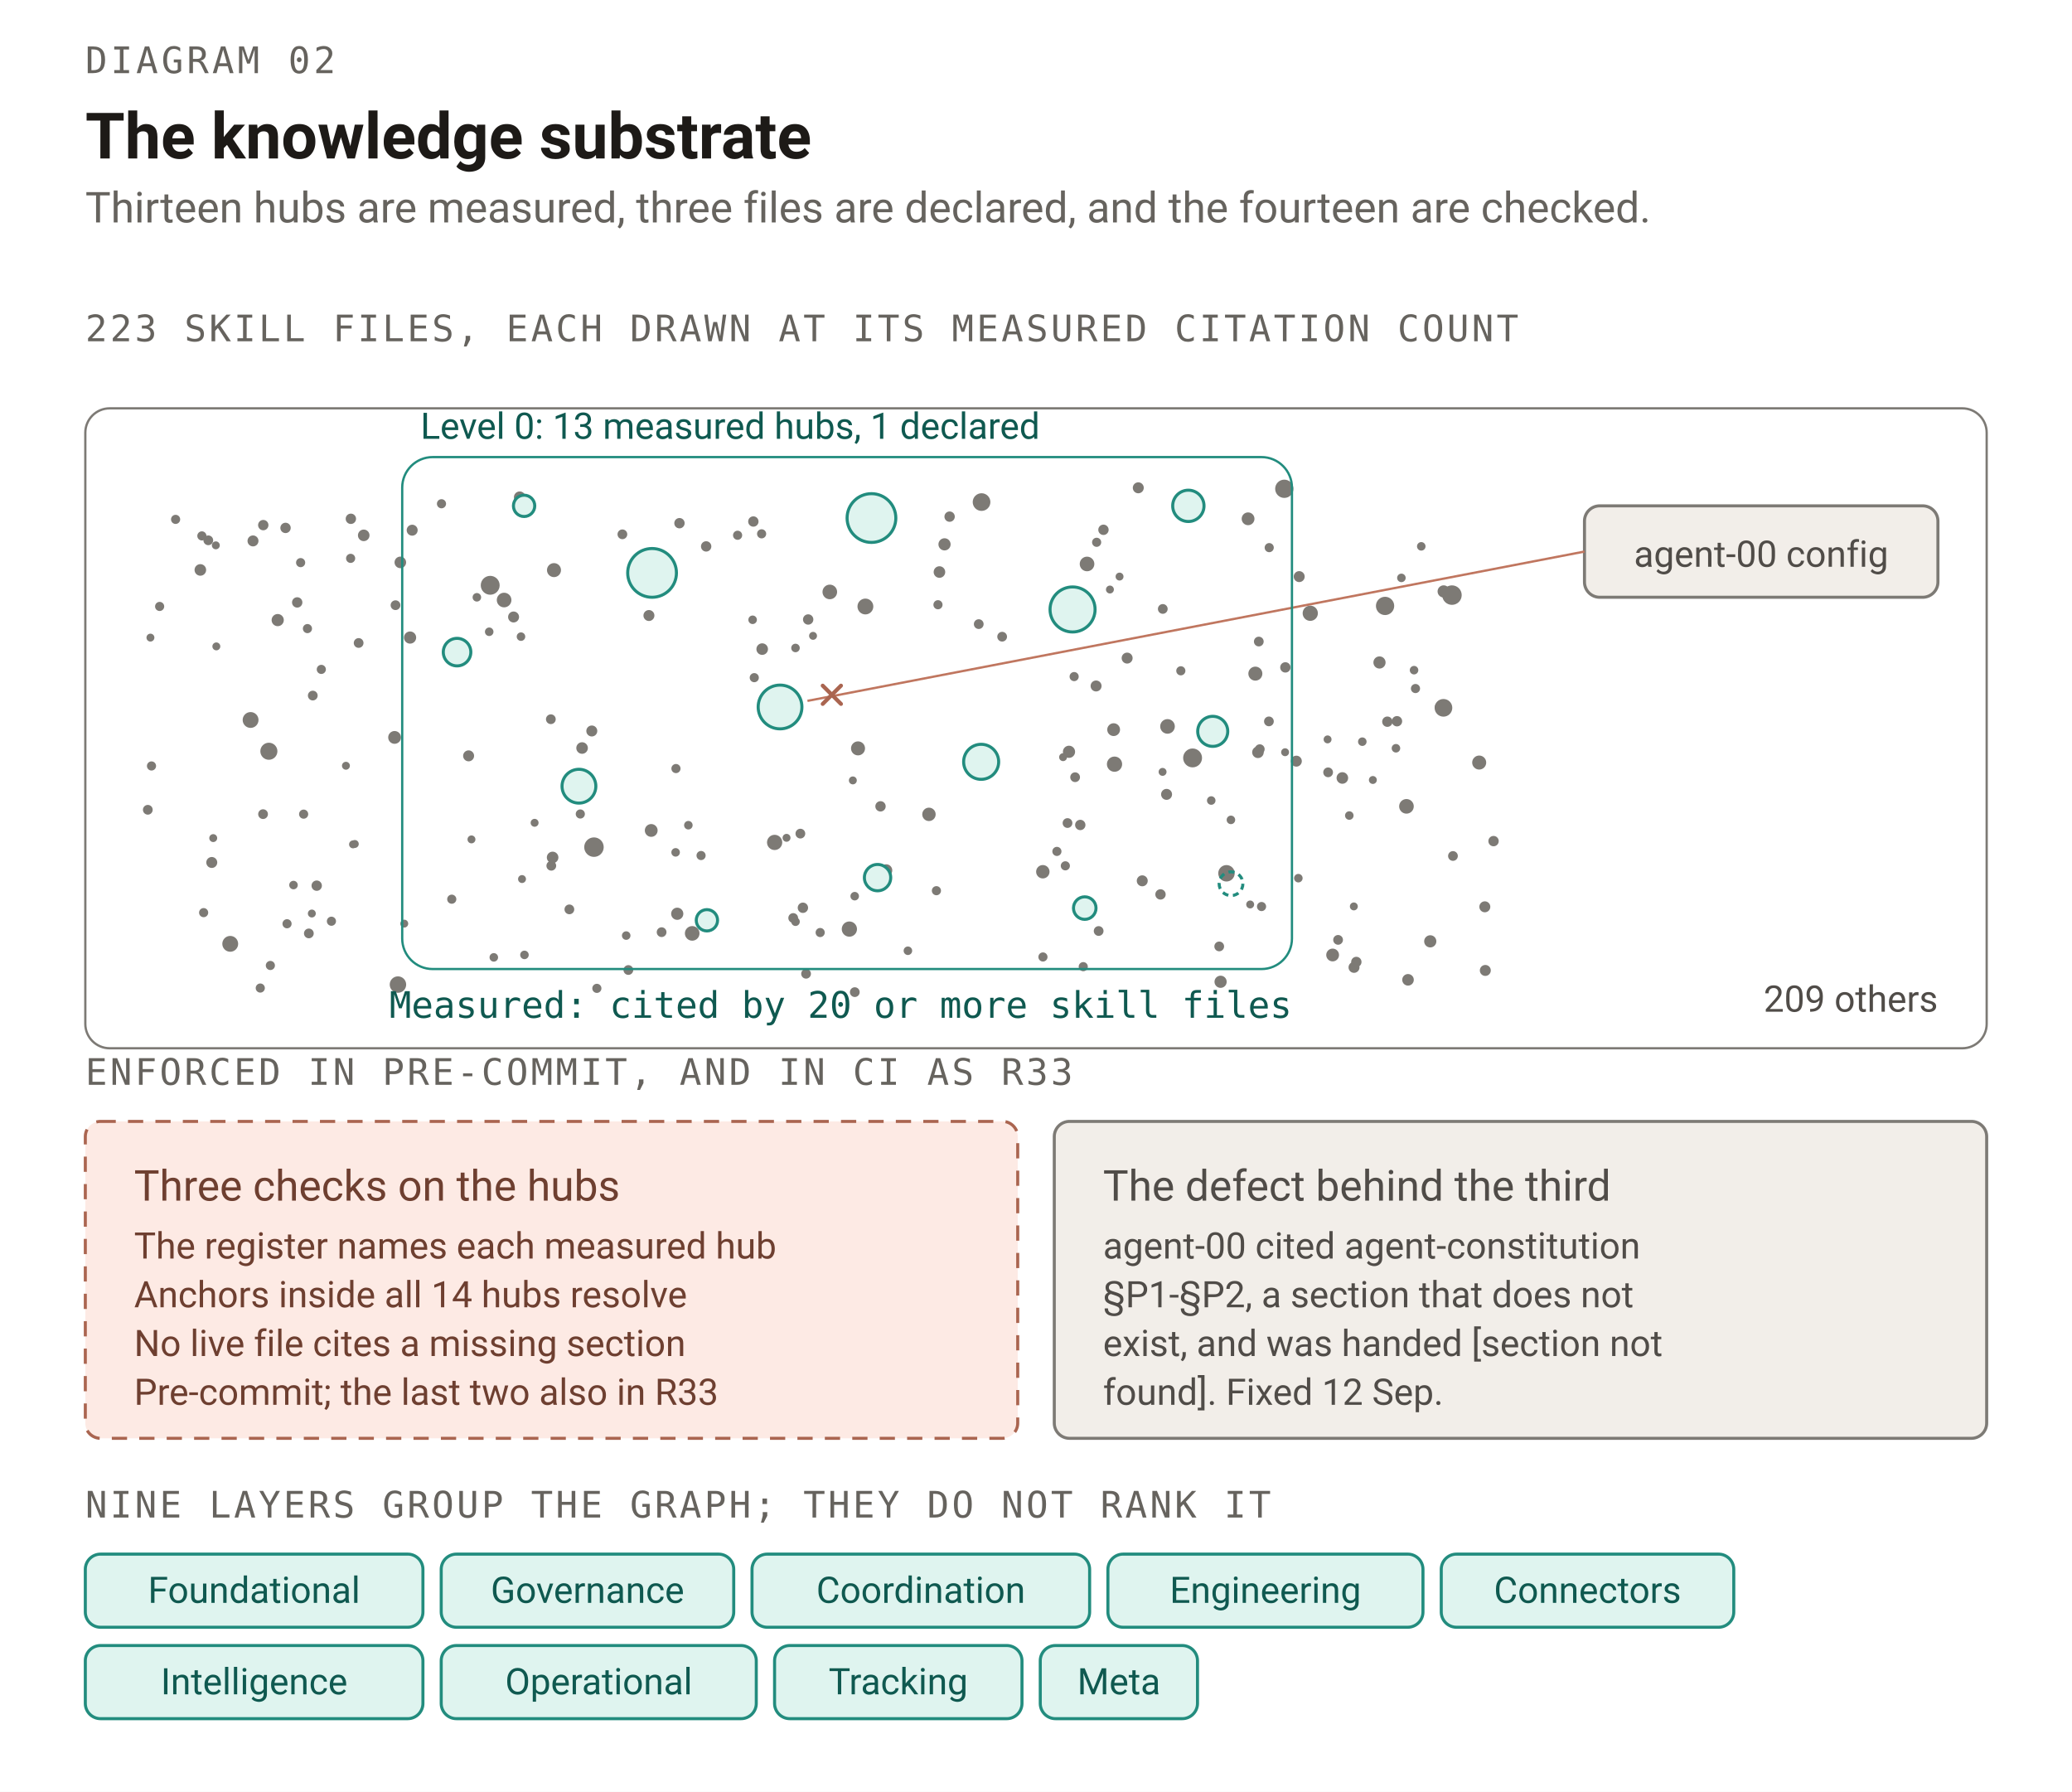
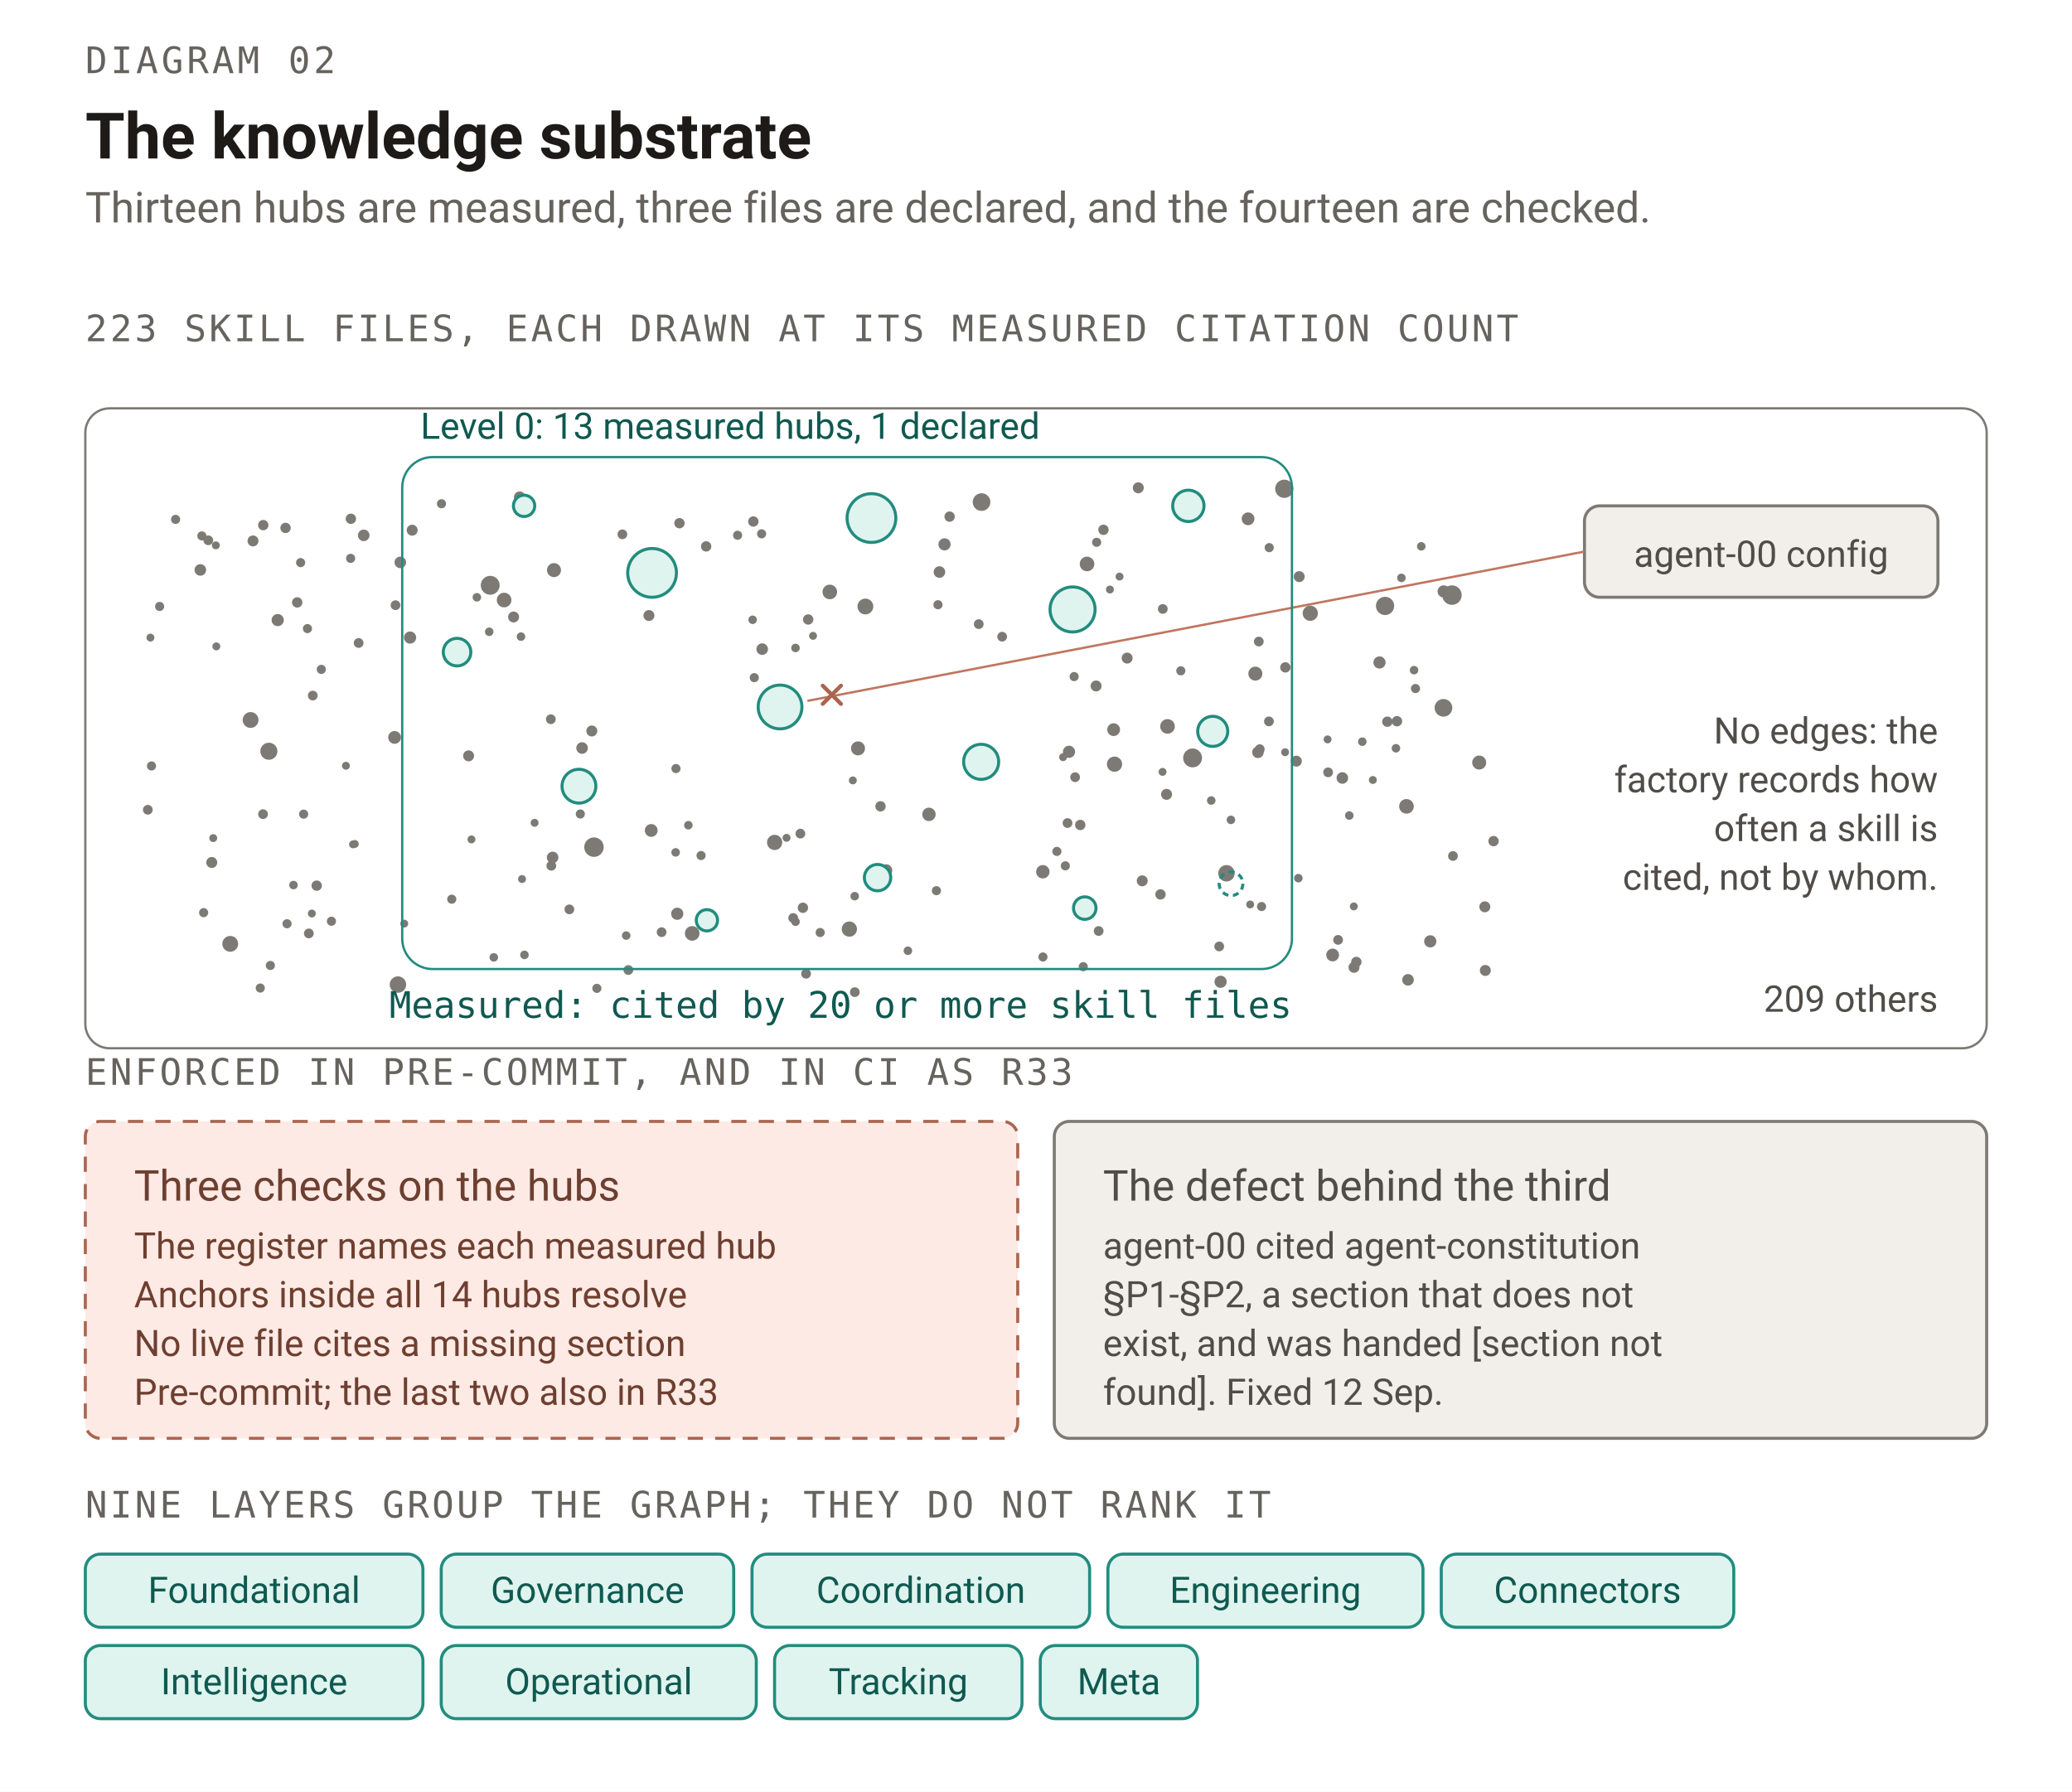
<svg xmlns="http://www.w3.org/2000/svg" viewBox="0 0 680 588" width="100%" role="img" aria-label="The knowledge substrate. Thirteen hubs are measured, three files are declared, and the fourteen are checked.">
  <style>text{font-family:system-ui,-apple-system,'Segoe UI',Roboto,'Helvetica Neue',sans-serif}text.mono{font-family:ui-monospace,'SFMono-Regular','Cascadia Mono','Segoe UI Mono','DejaVu Sans Mono','Liberation Mono',monospace}.num{font-variant-numeric:tabular-nums}@media (prefers-color-scheme:dark){.teal-f{fill:#122925;stroke:#61c2b2}.teal-o{stroke:#61c2b2}.teal-t{fill:#bee8e0}.teal-m{fill:#61c2b2}.teal-h{stroke:#32a091}.purple-f{fill:#242232;stroke:#ada4e6}.purple-o{stroke:#ada4e6}.purple-t{fill:#dddafb}.purple-m{fill:#ada4e6}.purple-h{stroke:#8b81c5}.coral-f{fill:#311f19;stroke:#e39982}.coral-o{stroke:#e39982}.coral-t{fill:#fad5c9}.coral-m{fill:#e39982}.coral-h{stroke:#c0765f}.gray-f{fill:#262421;stroke:#b1ada8}.gray-o{stroke:#b1ada8}.gray-t{fill:#e1ddd8}.gray-m{fill:#b1ada8}.gray-h{stroke:#8f8b87}.surface{fill:#0d0b08}.ink{fill:#ebe7e2}.mute{fill:#dbd7d2}.rule{stroke:#5b5753}}[data-theme=dark] .teal-f{fill:#122925;stroke:#61c2b2}[data-theme=dark] .teal-o{stroke:#61c2b2}[data-theme=dark] .teal-t{fill:#bee8e0}[data-theme=dark] .teal-m{fill:#61c2b2}[data-theme=dark] .teal-h{stroke:#32a091}[data-theme=dark] .purple-f{fill:#242232;stroke:#ada4e6}[data-theme=dark] .purple-o{stroke:#ada4e6}[data-theme=dark] .purple-t{fill:#dddafb}[data-theme=dark] .purple-m{fill:#ada4e6}[data-theme=dark] .purple-h{stroke:#8b81c5}[data-theme=dark] .coral-f{fill:#311f19;stroke:#e39982}[data-theme=dark] .coral-o{stroke:#e39982}[data-theme=dark] .coral-t{fill:#fad5c9}[data-theme=dark] .coral-m{fill:#e39982}[data-theme=dark] .coral-h{stroke:#c0765f}[data-theme=dark] .gray-f{fill:#262421;stroke:#b1ada8}[data-theme=dark] .gray-o{stroke:#b1ada8}[data-theme=dark] .gray-t{fill:#e1ddd8}[data-theme=dark] .gray-m{fill:#b1ada8}[data-theme=dark] .gray-h{stroke:#8f8b87}[data-theme=dark] .surface{fill:#0d0b08}[data-theme=dark] .ink{fill:#ebe7e2}[data-theme=dark] .mute{fill:#dbd7d2}[data-theme=dark] .rule{stroke:#5b5753}[data-theme=light] .teal-f{fill:#dff4ef;stroke:#228c7e}[data-theme=light] .teal-o{stroke:#228c7e}[data-theme=light] .teal-t{fill:#0f5950}[data-theme=light] .teal-m{fill:#228c7e}[data-theme=light] .teal-h{stroke:#32a091}[data-theme=light] .purple-f{fill:#eeecfd;stroke:#7a70af}[data-theme=light] .purple-o{stroke:#7a70af}[data-theme=light] .purple-t{fill:#4d4671}[data-theme=light] .purple-m{fill:#7a70af}[data-theme=light] .purple-h{stroke:#8b81c5}[data-theme=light] .coral-f{fill:#fdeae4;stroke:#aa6550}[data-theme=light] .coral-o{stroke:#aa6550}[data-theme=light] .coral-t{fill:#6e3f30}[data-theme=light] .coral-m{fill:#aa6550}[data-theme=light] .coral-h{stroke:#c0765f}[data-theme=light] .gray-f{fill:#f2eee9;stroke:#7d7a75}[data-theme=light] .gray-o{stroke:#7d7a75}[data-theme=light] .gray-t{fill:#504c48}[data-theme=light] .gray-m{fill:#7d7a75}[data-theme=light] .gray-h{stroke:#8f8b87}[data-theme=light] .surface{fill:#ffffff}[data-theme=light] .ink{fill:#1d1a17}[data-theme=light] .mute{fill:#66635e}[data-theme=light] .rule{stroke:#c1bdb8}</style>
  <defs>
    <marker id="ar-teal" viewBox="0 0 10 10" refX="8.5" refY="5" markerWidth="5" markerHeight="5" orient="auto-start-reverse">
      <path d="M0,1.5 L9,5 L0,8.5" fill="none" stroke="#228c7e" stroke-width="1.4" stroke-linecap="round" stroke-linejoin="round" class="teal-o" />
    </marker>
    <marker id="ar-purple" viewBox="0 0 10 10" refX="8.5" refY="5" markerWidth="5" markerHeight="5" orient="auto-start-reverse">
      <path d="M0,1.5 L9,5 L0,8.5" fill="none" stroke="#7a70af" stroke-width="1.4" stroke-linecap="round" stroke-linejoin="round" class="purple-o" />
    </marker>
    <marker id="ar-coral" viewBox="0 0 10 10" refX="8.5" refY="5" markerWidth="5" markerHeight="5" orient="auto-start-reverse">
      <path d="M0,1.5 L9,5 L0,8.5" fill="none" stroke="#aa6550" stroke-width="1.4" stroke-linecap="round" stroke-linejoin="round" class="coral-o" />
    </marker>
    <marker id="ar-gray" viewBox="0 0 10 10" refX="8.5" refY="5" markerWidth="5" markerHeight="5" orient="auto-start-reverse">
      <path d="M0,1.5 L9,5 L0,8.5" fill="none" stroke="#7d7a75" stroke-width="1.4" stroke-linecap="round" stroke-linejoin="round" class="gray-o" />
    </marker>
  </defs>
  <rect x="0" y="0" width="680" height="588" fill="#ffffff" class="surface" />
  <text x="28" y="24" font-size="12" fill="#66635e" letter-spacing="1.1" class="mute mono">DIAGRAM 02</text>
  <text x="28" y="52" font-size="21" fill="#1d1a17" font-weight="600" class="ink">The knowledge substrate</text>
  <text x="28" y="73" font-size="14" fill="#66635e" class="mute">Thirteen hubs are measured, three files are declared, and the fourteen are checked.</text>
  <g transform="translate(0,16)">
    <text x="28" y="96" font-size="12" fill="#66635e" font-weight="500" letter-spacing="0.9" class="mute mono">223 SKILL FILES, EACH DRAWN AT ITS MEASURED CITATION COUNT</text>
    <rect x="28" y="118" width="624" height="210" rx="8" fill="none" stroke="#7d7a75" stroke-width="0.75" class="gray-o" />
    <circle cx="476.51" cy="179.29" r="3.2" fill="#7d7a75" class="gray-m" />
    <circle cx="194.93" cy="262.0" r="3.2" fill="#7d7a75" class="gray-m" />
    <circle cx="160.88" cy="176.07" r="3.1" fill="#7d7a75" class="gray-m" />
    <circle cx="391.39" cy="232.72" r="3.1" fill="#7d7a75" class="gray-m" />
    <circle cx="421.49" cy="144.4" r="3.0" fill="#7d7a75" class="gray-m" />
    <circle cx="454.56" cy="182.84" r="3.0" fill="#7d7a75" class="gray-m" />
    <circle cx="322.13" cy="148.76" r="2.9" fill="#7d7a75" class="gray-m" />
    <circle cx="473.72" cy="216.28" r="2.9" fill="#7d7a75" class="gray-m" />
    <circle cx="88.24" cy="230.53" r="2.8" fill="#7d7a75" class="gray-m" />
    <circle cx="130.6" cy="307.1" r="2.7" fill="#7d7a75" class="gray-m" />
    <circle cx="402.51" cy="270.58" r="2.7" fill="#7d7a75" class="gray-m" />
    <circle cx="82.24" cy="220.27" r="2.6" fill="#7d7a75" class="gray-m" />
    <circle cx="75.56" cy="293.73" r="2.6" fill="#7d7a75" class="gray-m" />
    <circle cx="284.01" cy="183.03" r="2.6" fill="#7d7a75" class="gray-m" />
    <circle cx="365.77" cy="234.77" r="2.5" fill="#7d7a75" class="gray-m" />
    <circle cx="278.75" cy="288.89" r="2.5" fill="#7d7a75" class="gray-m" />
    <circle cx="254.22" cy="260.45" r="2.5" fill="#7d7a75" class="gray-m" />
    <circle cx="430.01" cy="185.25" r="2.5" fill="#7d7a75" class="gray-m" />
    <circle cx="356.75" cy="169.07" r="2.4" fill="#7d7a75" class="gray-m" />
    <circle cx="165.44" cy="180.91" r="2.4" fill="#7d7a75" class="gray-m" />
    <circle cx="227.17" cy="290.3" r="2.4" fill="#7d7a75" class="gray-m" />
    <circle cx="272.33" cy="178.25" r="2.4" fill="#7d7a75" class="gray-m" />
    <circle cx="461.58" cy="248.61" r="2.4" fill="#7d7a75" class="gray-m" />
    <circle cx="383.16" cy="222.38" r="2.4" fill="#7d7a75" class="gray-m" />
    <circle cx="181.81" cy="171.09" r="2.3" fill="#7d7a75" class="gray-m" />
    <circle cx="485.45" cy="234.24" r="2.3" fill="#7d7a75" class="gray-m" />
    <circle cx="411.99" cy="205.06" r="2.3" fill="#7d7a75" class="gray-m" />
    <circle cx="281.59" cy="229.59" r="2.3" fill="#7d7a75" class="gray-m" />
    <circle cx="342.24" cy="270.07" r="2.2" fill="#7d7a75" class="gray-m" />
    <circle cx="304.87" cy="251.24" r="2.2" fill="#7d7a75" class="gray-m" />
    <circle cx="129.5" cy="225.99" r="2.1" fill="#7d7a75" class="gray-m" />
    <circle cx="409.6" cy="154.25" r="2.1" fill="#7d7a75" class="gray-m" />
    <circle cx="365.48" cy="223.44" r="2.1" fill="#7d7a75" class="gray-m" />
    <circle cx="437.35" cy="297.39" r="2.1" fill="#7d7a75" class="gray-m" />
    <circle cx="213.72" cy="256.52" r="2.1" fill="#7d7a75" class="gray-m" />
    <circle cx="469.39" cy="292.91" r="2.0" fill="#7d7a75" class="gray-m" />
    <circle cx="473.79" cy="178.08" r="2.0" fill="#7d7a75" class="gray-m" />
    <circle cx="91.14" cy="187.49" r="2.0" fill="#7d7a75" class="gray-m" />
    <circle cx="134.58" cy="193.22" r="2.0" fill="#7d7a75" class="gray-m" />
    <circle cx="350.83" cy="230.71" r="2.0" fill="#7d7a75" class="gray-m" />
    <circle cx="290.83" cy="269.62" r="2.0" fill="#7d7a75" class="gray-m" />
    <circle cx="222.26" cy="283.86" r="2.0" fill="#7d7a75" class="gray-m" />
    <circle cx="400.58" cy="306.18" r="2.0" fill="#7d7a75" class="gray-m" />
    <circle cx="213.66" cy="171.31" r="2.0" fill="#7d7a75" class="gray-m" />
    <circle cx="309.98" cy="162.63" r="2.0" fill="#7d7a75" class="gray-m" />
    <circle cx="452.73" cy="201.4" r="2.0" fill="#7d7a75" class="gray-m" />
    <circle cx="191.03" cy="229.47" r="1.9" fill="#7d7a75" class="gray-m" />
    <circle cx="65.75" cy="171.03" r="1.9" fill="#7d7a75" class="gray-m" />
    <circle cx="170.56" cy="147.17" r="1.9" fill="#7d7a75" class="gray-m" />
    <circle cx="412.84" cy="230.87" r="1.9" fill="#7d7a75" class="gray-m" />
    <circle cx="308.31" cy="171.72" r="1.9" fill="#7d7a75" class="gray-m" />
    <circle cx="181.36" cy="265.38" r="1.9" fill="#7d7a75" class="gray-m" />
    <circle cx="462.09" cy="305.54" r="1.9" fill="#7d7a75" class="gray-m" />
    <circle cx="131.38" cy="168.55" r="1.9" fill="#7d7a75" class="gray-m" />
    <circle cx="250.14" cy="197.01" r="1.9" fill="#7d7a75" class="gray-m" />
    <circle cx="119.37" cy="159.68" r="1.9" fill="#7d7a75" class="gray-m" />
    <circle cx="440.54" cy="239.3" r="1.9" fill="#7d7a75" class="gray-m" />
    <circle cx="369.91" cy="199.96" r="1.8" fill="#7d7a75" class="gray-m" />
    <circle cx="153.79" cy="232.04" r="1.8" fill="#7d7a75" class="gray-m" />
    <circle cx="373.57" cy="144.08" r="1.8" fill="#7d7a75" class="gray-m" />
    <circle cx="168.55" cy="186.47" r="1.8" fill="#7d7a75" class="gray-m" />
    <circle cx="212.97" cy="185.99" r="1.8" fill="#7d7a75" class="gray-m" />
    <circle cx="444.37" cy="301.45" r="1.8" fill="#7d7a75" class="gray-m" />
    <circle cx="382.85" cy="244.68" r="1.8" fill="#7d7a75" class="gray-m" />
    <circle cx="359.72" cy="209.11" r="1.8" fill="#7d7a75" class="gray-m" />
    <circle cx="426.38" cy="173.22" r="1.8" fill="#7d7a75" class="gray-m" />
    <circle cx="83.03" cy="161.51" r="1.8" fill="#7d7a75" class="gray-m" />
    <circle cx="69.5" cy="267.03" r="1.8" fill="#7d7a75" class="gray-m" />
    <circle cx="374.87" cy="273.05" r="1.8" fill="#7d7a75" class="gray-m" />
    <circle cx="487.46" cy="302.46" r="1.8" fill="#7d7a75" class="gray-m" />
    <circle cx="135.27" cy="157.99" r="1.8" fill="#7d7a75" class="gray-m" />
    <circle cx="425.44" cy="233.78" r="1.8" fill="#7d7a75" class="gray-m" />
    <circle cx="194.22" cy="223.88" r="1.8" fill="#7d7a75" class="gray-m" />
    <circle cx="487.3" cy="281.58" r="1.8" fill="#7d7a75" class="gray-m" />
    <circle cx="115.15" cy="154.25" r="1.7" fill="#7d7a75" class="gray-m" />
    <circle cx="458.47" cy="220.68" r="1.7" fill="#7d7a75" class="gray-m" />
    <circle cx="93.71" cy="157.24" r="1.7" fill="#7d7a75" class="gray-m" />
    <circle cx="288.97" cy="248.61" r="1.7" fill="#7d7a75" class="gray-m" />
    <circle cx="97.54" cy="181.69" r="1.7" fill="#7d7a75" class="gray-m" />
    <circle cx="354.53" cy="254.72" r="1.7" fill="#7d7a75" class="gray-m" />
    <circle cx="265.23" cy="187.29" r="1.7" fill="#7d7a75" class="gray-m" />
    <circle cx="421.84" cy="203.01" r="1.7" fill="#7d7a75" class="gray-m" />
    <circle cx="86.4" cy="156.32" r="1.7" fill="#7d7a75" class="gray-m" />
    <circle cx="103.94" cy="274.64" r="1.7" fill="#7d7a75" class="gray-m" />
    <circle cx="380.86" cy="277.51" r="1.7" fill="#7d7a75" class="gray-m" />
    <circle cx="231.75" cy="163.31" r="1.7" fill="#7d7a75" class="gray-m" />
    <circle cx="222.99" cy="155.69" r="1.7" fill="#7d7a75" class="gray-m" />
    <circle cx="311.65" cy="153.54" r="1.7" fill="#7d7a75" class="gray-m" />
    <circle cx="445.13" cy="299.68" r="1.7" fill="#7d7a75" class="gray-m" />
    <circle cx="455.31" cy="220.83" r="1.7" fill="#7d7a75" class="gray-m" />
    <circle cx="490.16" cy="260.02" r="1.7" fill="#7d7a75" class="gray-m" />
    <circle cx="263.5" cy="281.89" r="1.7" fill="#7d7a75" class="gray-m" />
    <circle cx="247.24" cy="155.14" r="1.7" fill="#7d7a75" class="gray-m" />
    <circle cx="362.14" cy="157.86" r="1.7" fill="#7d7a75" class="gray-m" />
    <circle cx="360.56" cy="289.52" r="1.6" fill="#7d7a75" class="gray-m" />
    <circle cx="416.44" cy="220.73" r="1.6" fill="#7d7a75" class="gray-m" />
    <circle cx="101.36" cy="290.31" r="1.6" fill="#7d7a75" class="gray-m" />
    <circle cx="217.13" cy="289.9" r="1.6" fill="#7d7a75" class="gray-m" />
    <circle cx="180.93" cy="268.11" r="1.6" fill="#7d7a75" class="gray-m" />
    <circle cx="352.84" cy="239.05" r="1.6" fill="#7d7a75" class="gray-m" />
    <circle cx="186.86" cy="282.42" r="1.6" fill="#7d7a75" class="gray-m" />
    <circle cx="102.65" cy="212.26" r="1.6" fill="#7d7a75" class="gray-m" />
    <circle cx="260.32" cy="285.25" r="1.6" fill="#7d7a75" class="gray-m" />
    <circle cx="262.67" cy="257.56" r="1.6" fill="#7d7a75" class="gray-m" />
    <circle cx="280.53" cy="309.58" r="1.6" fill="#7d7a75" class="gray-m" />
    <circle cx="476.84" cy="264.9" r="1.6" fill="#7d7a75" class="gray-m" />
    <circle cx="350.34" cy="254.09" r="1.6" fill="#7d7a75" class="gray-m" />
    <circle cx="129.8" cy="182.6" r="1.6" fill="#7d7a75" class="gray-m" />
    <circle cx="328.89" cy="192.94" r="1.6" fill="#7d7a75" class="gray-m" />
    <circle cx="435.87" cy="237.45" r="1.6" fill="#7d7a75" class="gray-m" />
    <circle cx="413.44" cy="229.85" r="1.6" fill="#7d7a75" class="gray-m" />
    <circle cx="206.22" cy="302.32" r="1.6" fill="#7d7a75" class="gray-m" />
    <circle cx="68.36" cy="161.31" r="1.6" fill="#7d7a75" class="gray-m" />
    <circle cx="400.13" cy="294.58" r="1.6" fill="#7d7a75" class="gray-m" />
    <circle cx="439.14" cy="292.43" r="1.6" fill="#7d7a75" class="gray-m" />
    <circle cx="86.33" cy="251.17" r="1.6" fill="#7d7a75" class="gray-m" />
    <circle cx="381.61" cy="183.83" r="1.6" fill="#7d7a75" class="gray-m" />
    <circle cx="264.54" cy="303.55" r="1.6" fill="#7d7a75" class="gray-m" />
    <circle cx="204.26" cy="159.34" r="1.6" fill="#7d7a75" class="gray-m" />
    <circle cx="413.12" cy="194.53" r="1.6" fill="#7d7a75" class="gray-m" />
    <circle cx="117.7" cy="195.0" r="1.6" fill="#7d7a75" class="gray-m" />
    <circle cx="180.78" cy="220.02" r="1.6" fill="#7d7a75" class="gray-m" />
    <circle cx="321.21" cy="188.81" r="1.6" fill="#7d7a75" class="gray-m" />
    <circle cx="48.51" cy="249.74" r="1.6" fill="#7d7a75" class="gray-m" />
    <circle cx="472.43" cy="215.98" r="1.5" fill="#7d7a75" class="gray-m" />
    <circle cx="387.53" cy="204.13" r="1.5" fill="#7d7a75" class="gray-m" />
    <circle cx="94.2" cy="287.14" r="1.5" fill="#7d7a75" class="gray-m" />
    <circle cx="355.51" cy="301.22" r="1.5" fill="#7d7a75" class="gray-m" />
    <circle cx="352.52" cy="206.03" r="1.5" fill="#7d7a75" class="gray-m" />
    <circle cx="88.73" cy="300.83" r="1.5" fill="#7d7a75" class="gray-m" />
    <circle cx="247.54" cy="206.38" r="1.5" fill="#7d7a75" class="gray-m" />
    <circle cx="464.54" cy="209.95" r="1.5" fill="#7d7a75" class="gray-m" />
    <circle cx="195.88" cy="308.34" r="1.5" fill="#7d7a75" class="gray-m" />
    <circle cx="307.83" cy="182.45" r="1.5" fill="#7d7a75" class="gray-m" />
    <circle cx="221.84" cy="236.21" r="1.5" fill="#7d7a75" class="gray-m" />
    <circle cx="99.65" cy="251.17" r="1.5" fill="#7d7a75" class="gray-m" />
    <circle cx="359.9" cy="161.96" r="1.5" fill="#7d7a75" class="gray-m" />
    <circle cx="414.02" cy="281.49" r="1.5" fill="#7d7a75" class="gray-m" />
    <circle cx="342.28" cy="298.04" r="1.5" fill="#7d7a75" class="gray-m" />
    <circle cx="108.77" cy="286.31" r="1.5" fill="#7d7a75" class="gray-m" />
    <circle cx="349.63" cy="268.13" r="1.5" fill="#7d7a75" class="gray-m" />
    <circle cx="416.54" cy="163.71" r="1.5" fill="#7d7a75" class="gray-m" />
    <circle cx="346.86" cy="263.4" r="1.5" fill="#7d7a75" class="gray-m" />
    <circle cx="249.95" cy="159.18" r="1.5" fill="#7d7a75" class="gray-m" />
    <circle cx="230.08" cy="264.75" r="1.5" fill="#7d7a75" class="gray-m" />
    <circle cx="66.83" cy="283.49" r="1.5" fill="#7d7a75" class="gray-m" />
    <circle cx="98.66" cy="168.63" r="1.5" fill="#7d7a75" class="gray-m" />
    <circle cx="57.63" cy="154.44" r="1.5" fill="#7d7a75" class="gray-m" />
    <circle cx="190.45" cy="251.12" r="1.5" fill="#7d7a75" class="gray-m" />
    <circle cx="144.89" cy="149.31" r="1.5" fill="#7d7a75" class="gray-m" />
    <circle cx="242.07" cy="159.65" r="1.5" fill="#7d7a75" class="gray-m" />
    <circle cx="100.9" cy="190.28" r="1.5" fill="#7d7a75" class="gray-m" />
    <circle cx="52.39" cy="183.01" r="1.5" fill="#7d7a75" class="gray-m" />
    <circle cx="105.45" cy="203.67" r="1.5" fill="#7d7a75" class="gray-m" />
    <circle cx="115.07" cy="167.23" r="1.5" fill="#7d7a75" class="gray-m" />
    <circle cx="49.72" cy="235.36" r="1.5" fill="#7d7a75" class="gray-m" />
    <circle cx="66.25" cy="159.86" r="1.5" fill="#7d7a75" class="gray-m" />
    <circle cx="148.26" cy="279.08" r="1.5" fill="#7d7a75" class="gray-m" />
    <circle cx="85.42" cy="308.24" r="1.5" fill="#7d7a75" class="gray-m" />
    <circle cx="269.17" cy="290.02" r="1.5" fill="#7d7a75" class="gray-m" />
    <circle cx="307.32" cy="276.29" r="1.5" fill="#7d7a75" class="gray-m" />
    <circle cx="96.32" cy="274.44" r="1.4" fill="#7d7a75" class="gray-m" />
    <circle cx="247.0" cy="187.39" r="1.4" fill="#7d7a75" class="gray-m" />
    <circle cx="221.73" cy="263.71" r="1.4" fill="#7d7a75" class="gray-m" />
    <circle cx="464.07" cy="203.92" r="1.4" fill="#7d7a75" class="gray-m" />
    <circle cx="458.13" cy="229.55" r="1.4" fill="#7d7a75" class="gray-m" />
    <circle cx="403.97" cy="253.05" r="1.4" fill="#7d7a75" class="gray-m" />
    <circle cx="397.51" cy="246.7" r="1.4" fill="#7d7a75" class="gray-m" />
    <circle cx="466.44" cy="163.29" r="1.4" fill="#7d7a75" class="gray-m" />
    <circle cx="297.96" cy="296.0" r="1.4" fill="#7d7a75" class="gray-m" />
    <circle cx="447.09" cy="227.39" r="1.4" fill="#7d7a75" class="gray-m" />
    <circle cx="156.5" cy="180.01" r="1.4" fill="#7d7a75" class="gray-m" />
    <circle cx="162.06" cy="298.17" r="1.4" fill="#7d7a75" class="gray-m" />
    <circle cx="426.1" cy="272.18" r="1.4" fill="#7d7a75" class="gray-m" />
    <circle cx="225.91" cy="254.8" r="1.4" fill="#7d7a75" class="gray-m" />
    <circle cx="442.82" cy="251.63" r="1.4" fill="#7d7a75" class="gray-m" />
    <circle cx="280.5" cy="278.09" r="1.4" fill="#7d7a75" class="gray-m" />
    <circle cx="261.07" cy="196.64" r="1.4" fill="#7d7a75" class="gray-m" />
    <circle cx="261.08" cy="286.47" r="1.4" fill="#7d7a75" class="gray-m" />
    <circle cx="170.98" cy="192.92" r="1.4" fill="#7d7a75" class="gray-m" />
    <circle cx="205.51" cy="291.02" r="1.4" fill="#7d7a75" class="gray-m" />
    <circle cx="459.92" cy="173.64" r="1.4" fill="#7d7a75" class="gray-m" />
    <circle cx="160.55" cy="191.32" r="1.4" fill="#7d7a75" class="gray-m" />
    <circle cx="172.12" cy="297.36" r="1.4" fill="#7d7a75" class="gray-m" />
    <circle cx="171.32" cy="272.47" r="1.3" fill="#7d7a75" class="gray-m" />
    <circle cx="116.44" cy="260.96" r="1.3" fill="#7d7a75" class="gray-m" />
    <circle cx="115.86" cy="261.09" r="1.3" fill="#7d7a75" class="gray-m" />
    <circle cx="364.26" cy="177.46" r="1.3" fill="#7d7a75" class="gray-m" />
    <circle cx="266.83" cy="192.66" r="1.3" fill="#7d7a75" class="gray-m" />
    <circle cx="175.45" cy="254.01" r="1.3" fill="#7d7a75" class="gray-m" />
    <circle cx="102.34" cy="283.78" r="1.3" fill="#7d7a75" class="gray-m" />
    <circle cx="450.55" cy="239.96" r="1.3" fill="#7d7a75" class="gray-m" />
    <circle cx="279.89" cy="240.1" r="1.3" fill="#7d7a75" class="gray-m" />
    <circle cx="71.0" cy="196.12" r="1.3" fill="#7d7a75" class="gray-m" />
    <circle cx="367.42" cy="173.21" r="1.3" fill="#7d7a75" class="gray-m" />
    <circle cx="113.53" cy="235.29" r="1.3" fill="#7d7a75" class="gray-m" />
    <circle cx="381.54" cy="237.3" r="1.3" fill="#7d7a75" class="gray-m" />
    <circle cx="132.67" cy="287.1" r="1.3" fill="#7d7a75" class="gray-m" />
    <circle cx="70.83" cy="162.96" r="1.3" fill="#7d7a75" class="gray-m" />
    <circle cx="49.37" cy="193.24" r="1.3" fill="#7d7a75" class="gray-m" />
    <circle cx="410.29" cy="280.81" r="1.3" fill="#7d7a75" class="gray-m" />
    <circle cx="351.79" cy="190.1" r="1.3" fill="#7d7a75" class="gray-m" />
    <circle cx="348.89" cy="232.47" r="1.3" fill="#7d7a75" class="gray-m" />
    <circle cx="258.13" cy="258.94" r="1.3" fill="#7d7a75" class="gray-m" />
    <circle cx="444.31" cy="281.45" r="1.3" fill="#7d7a75" class="gray-m" />
    <circle cx="435.69" cy="226.64" r="1.3" fill="#7d7a75" class="gray-m" />
    <circle cx="154.73" cy="259.46" r="1.3" fill="#7d7a75" class="gray-m" />
    <circle cx="69.98" cy="259.03" r="1.3" fill="#7d7a75" class="gray-m" />
    <circle cx="421.75" cy="230.85" r="1.3" fill="#7d7a75" class="gray-m" />
    <rect x="520" y="150" width="116" height="30" rx="5" fill="#f2eee9" stroke="#7d7a75" stroke-width="1.0" class="gray-f" />
    <text x="578" y="170" font-size="12" fill="#504c48" text-anchor="middle" class="gray-t">agent-00 config</text>
    <line x1="520" y1="165" x2="265" y2="214" stroke="#c0765f" stroke-width="0.75" class="coral-h" />
    <path d="M270,209 l6,6 M276,209 l-6,6" stroke="#aa6550" stroke-width="1.3" stroke-linecap="round" class="coral-o" />
    <circle cx="214" cy="172" r="8.0" fill="#dff4ef" stroke="#228c7e" stroke-width="1" class="teal-f" />
    <circle cx="286" cy="154" r="8.0" fill="#dff4ef" stroke="#228c7e" stroke-width="1" class="teal-f" />
    <circle cx="352" cy="184" r="7.39" fill="#dff4ef" stroke="#228c7e" stroke-width="1" class="teal-f" />
    <circle cx="256" cy="216" r="7.18" fill="#dff4ef" stroke="#228c7e" stroke-width="1" class="teal-f" />
    <circle cx="322" cy="234" r="5.75" fill="#dff4ef" stroke="#228c7e" stroke-width="1" class="teal-f" />
    <circle cx="190" cy="242" r="5.55" fill="#dff4ef" stroke="#228c7e" stroke-width="1" class="teal-f" />
    <circle cx="390" cy="150" r="5.14" fill="#dff4ef" stroke="#228c7e" stroke-width="1" class="teal-f" />
    <circle cx="398" cy="224" r="4.93" fill="#dff4ef" stroke="#228c7e" stroke-width="1" class="teal-f" />
    <circle cx="150" cy="198" r="4.52" fill="#dff4ef" stroke="#228c7e" stroke-width="1" class="teal-f" />
    <circle cx="288" cy="272" r="4.32" fill="#dff4ef" stroke="#228c7e" stroke-width="1" class="teal-f" />
    <circle cx="356" cy="282" r="3.7" fill="#dff4ef" stroke="#228c7e" stroke-width="1" class="teal-f" />
    <circle cx="172" cy="150" r="3.5" fill="#dff4ef" stroke="#228c7e" stroke-width="1" class="teal-f" />
    <circle cx="232" cy="286" r="3.5" fill="#dff4ef" stroke="#228c7e" stroke-width="1" class="teal-f" />
    <circle cx="404" cy="274" r="3.9" fill="none" stroke="#228c7e" stroke-width="1" stroke-dasharray="2 1.5" class="teal-o" />
    <rect x="132" y="134" width="292" height="168" rx="10" fill="none" stroke="#228c7e" stroke-width="0.75" class="teal-o" />
    <text x="138" y="128" font-size="12" fill="#0f5950" class="teal-t">Level 0: 13 measured hubs, 1 declared</text>
    <text x="424" y="318" font-size="12" fill="#0f5950" text-anchor="end" font-weight="500" class="teal-t mono">Measured: cited by 20 or more skill files</text>
    <text x="636" y="316" font-size="12" fill="#504c48" text-anchor="end" class="gray-t">209 others</text>
+     <text x="636" y="228" font-size="12" fill="#504c48" text-anchor="end" class="gray-t">No edges: the</text>
+     <text x="636" y="244" font-size="12" fill="#504c48" text-anchor="end" class="gray-t">factory records how</text>
+     <text x="636" y="260" font-size="12" fill="#504c48" text-anchor="end" class="gray-t">often a skill is</text>
+     <text x="636" y="276" font-size="12" fill="#504c48" text-anchor="end" class="gray-t">cited, not by whom.</text>
    <text x="28" y="340" font-size="12" fill="#66635e" font-weight="500" letter-spacing="0.9" class="mute mono">ENFORCED IN PRE-COMMIT, AND IN CI AS R33</text>
    <rect x="28" y="352" width="306" height="104" rx="5" fill="#fdeae4" stroke="#aa6550" stroke-width="1.0" stroke-dasharray="5 4" class="coral-f" />
    <text x="44" y="378" font-size="14" fill="#6e3f30" class="coral-t">Three checks on the hubs</text>
    <text x="44" y="397" font-size="12" fill="#6e3f30" class="coral-t">The register names each measured hub</text>
    <text x="44" y="413" font-size="12" fill="#6e3f30" class="coral-t">Anchors inside all 14 hubs resolve</text>
    <text x="44" y="429" font-size="12" fill="#6e3f30" class="coral-t">No live file cites a missing section</text>
    <text x="44" y="445" font-size="12" fill="#6e3f30" class="coral-t">Pre-commit; the last two also in R33</text>
    <rect x="346" y="352" width="306" height="104" rx="5" fill="#f2eee9" stroke="#7d7a75" stroke-width="1.0" class="gray-f" />
    <text x="362" y="378" font-size="14" fill="#504c48" class="gray-t">The defect behind the third</text>
    <text x="362" y="397" font-size="12" fill="#504c48" class="gray-t">agent-00 cited agent-constitution</text>
    <text x="362" y="413" font-size="12" fill="#504c48" class="gray-t">§P1-§P2, a section that does not</text>
    <text x="362" y="429" font-size="12" fill="#504c48" class="gray-t">exist, and was handed [section not</text>
    <text x="362" y="445" font-size="12" fill="#504c48" class="gray-t">found]. Fixed 12 Sep.</text>
    <text x="28" y="482" font-size="12" fill="#66635e" font-weight="500" letter-spacing="0.9" class="mute mono">NINE LAYERS GROUP THE GRAPH; THEY DO NOT RANK IT</text>
    <rect x="28" y="494" width="110.8" height="24" rx="5" fill="#dff4ef" stroke="#228c7e" stroke-width="1.0" class="teal-f" />
    <text x="83.4" y="510" font-size="12" fill="#0f5950" text-anchor="middle" class="teal-t">Foundational</text>
    <rect x="144.8" y="494" width="96.0" height="24" rx="5" fill="#dff4ef" stroke="#228c7e" stroke-width="1.0" class="teal-f" />
    <text x="192.8" y="510" font-size="12" fill="#0f5950" text-anchor="middle" class="teal-t">Governance</text>
    <rect x="246.8" y="494" width="110.8" height="24" rx="5" fill="#dff4ef" stroke="#228c7e" stroke-width="1.0" class="teal-f" />
    <text x="302.2" y="510" font-size="12" fill="#0f5950" text-anchor="middle" class="teal-t">Coordination</text>
    <rect x="363.6" y="494" width="103.4" height="24" rx="5" fill="#dff4ef" stroke="#228c7e" stroke-width="1.0" class="teal-f" />
    <text x="415.3" y="510" font-size="12" fill="#0f5950" text-anchor="middle" class="teal-t">Engineering</text>
    <rect x="473.0" y="494" width="96.0" height="24" rx="5" fill="#dff4ef" stroke="#228c7e" stroke-width="1.0" class="teal-f" />
    <text x="521.0" y="510" font-size="12" fill="#0f5950" text-anchor="middle" class="teal-t">Connectors</text>
    <rect x="28" y="524" width="110.8" height="24" rx="5" fill="#dff4ef" stroke="#228c7e" stroke-width="1.0" class="teal-f" />
    <text x="83.4" y="540" font-size="12" fill="#0f5950" text-anchor="middle" class="teal-t">Intelligence</text>
    <rect x="144.8" y="524" width="103.4" height="24" rx="5" fill="#dff4ef" stroke="#228c7e" stroke-width="1.0" class="teal-f" />
    <text x="196.5" y="540" font-size="12" fill="#0f5950" text-anchor="middle" class="teal-t">Operational</text>
    <rect x="254.2" y="524" width="81.2" height="24" rx="5" fill="#dff4ef" stroke="#228c7e" stroke-width="1.0" class="teal-f" />
    <text x="294.8" y="540" font-size="12" fill="#0f5950" text-anchor="middle" class="teal-t">Tracking</text>
    <rect x="341.4" y="524" width="51.6" height="24" rx="5" fill="#dff4ef" stroke="#228c7e" stroke-width="1.0" class="teal-f" />
    <text x="367.2" y="540" font-size="12" fill="#0f5950" text-anchor="middle" class="teal-t">Meta</text>
  </g>
</svg>
